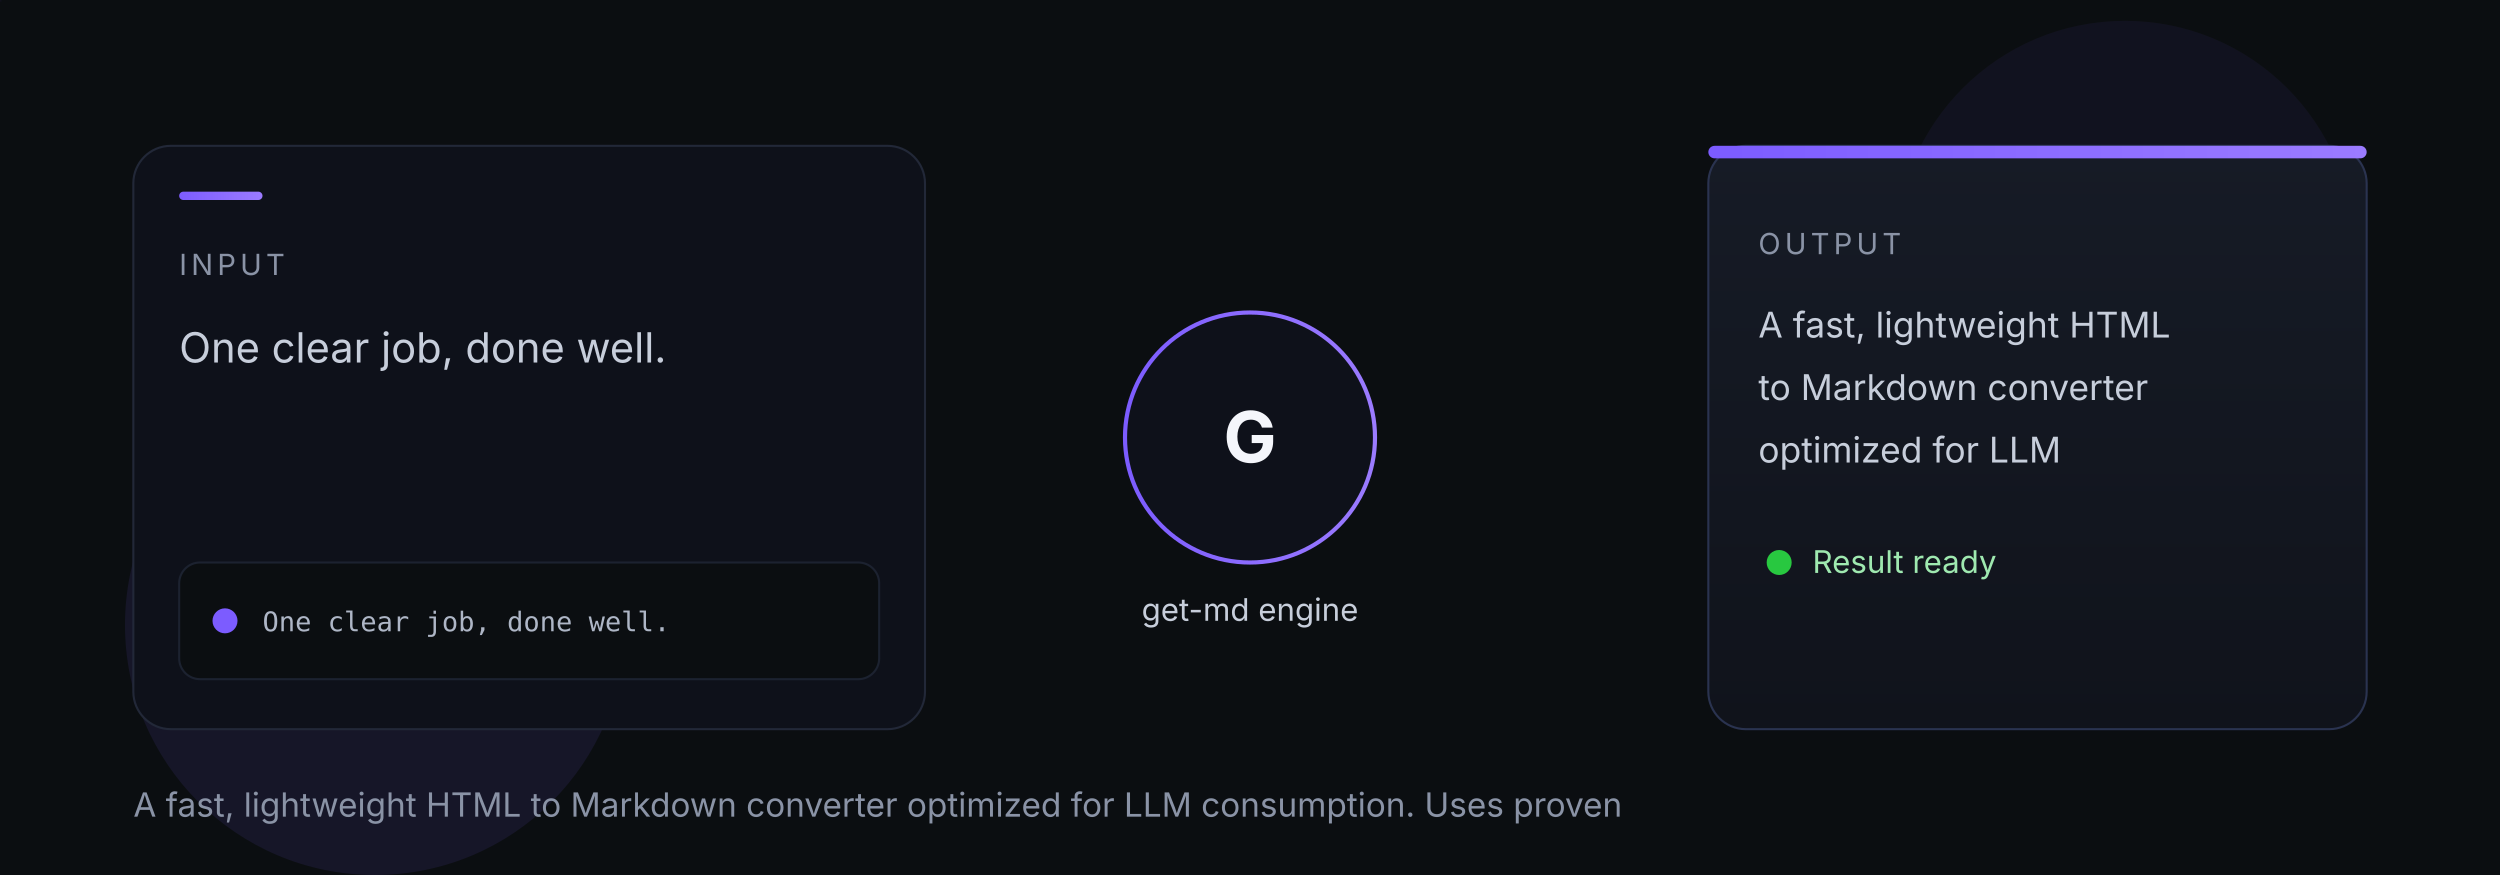
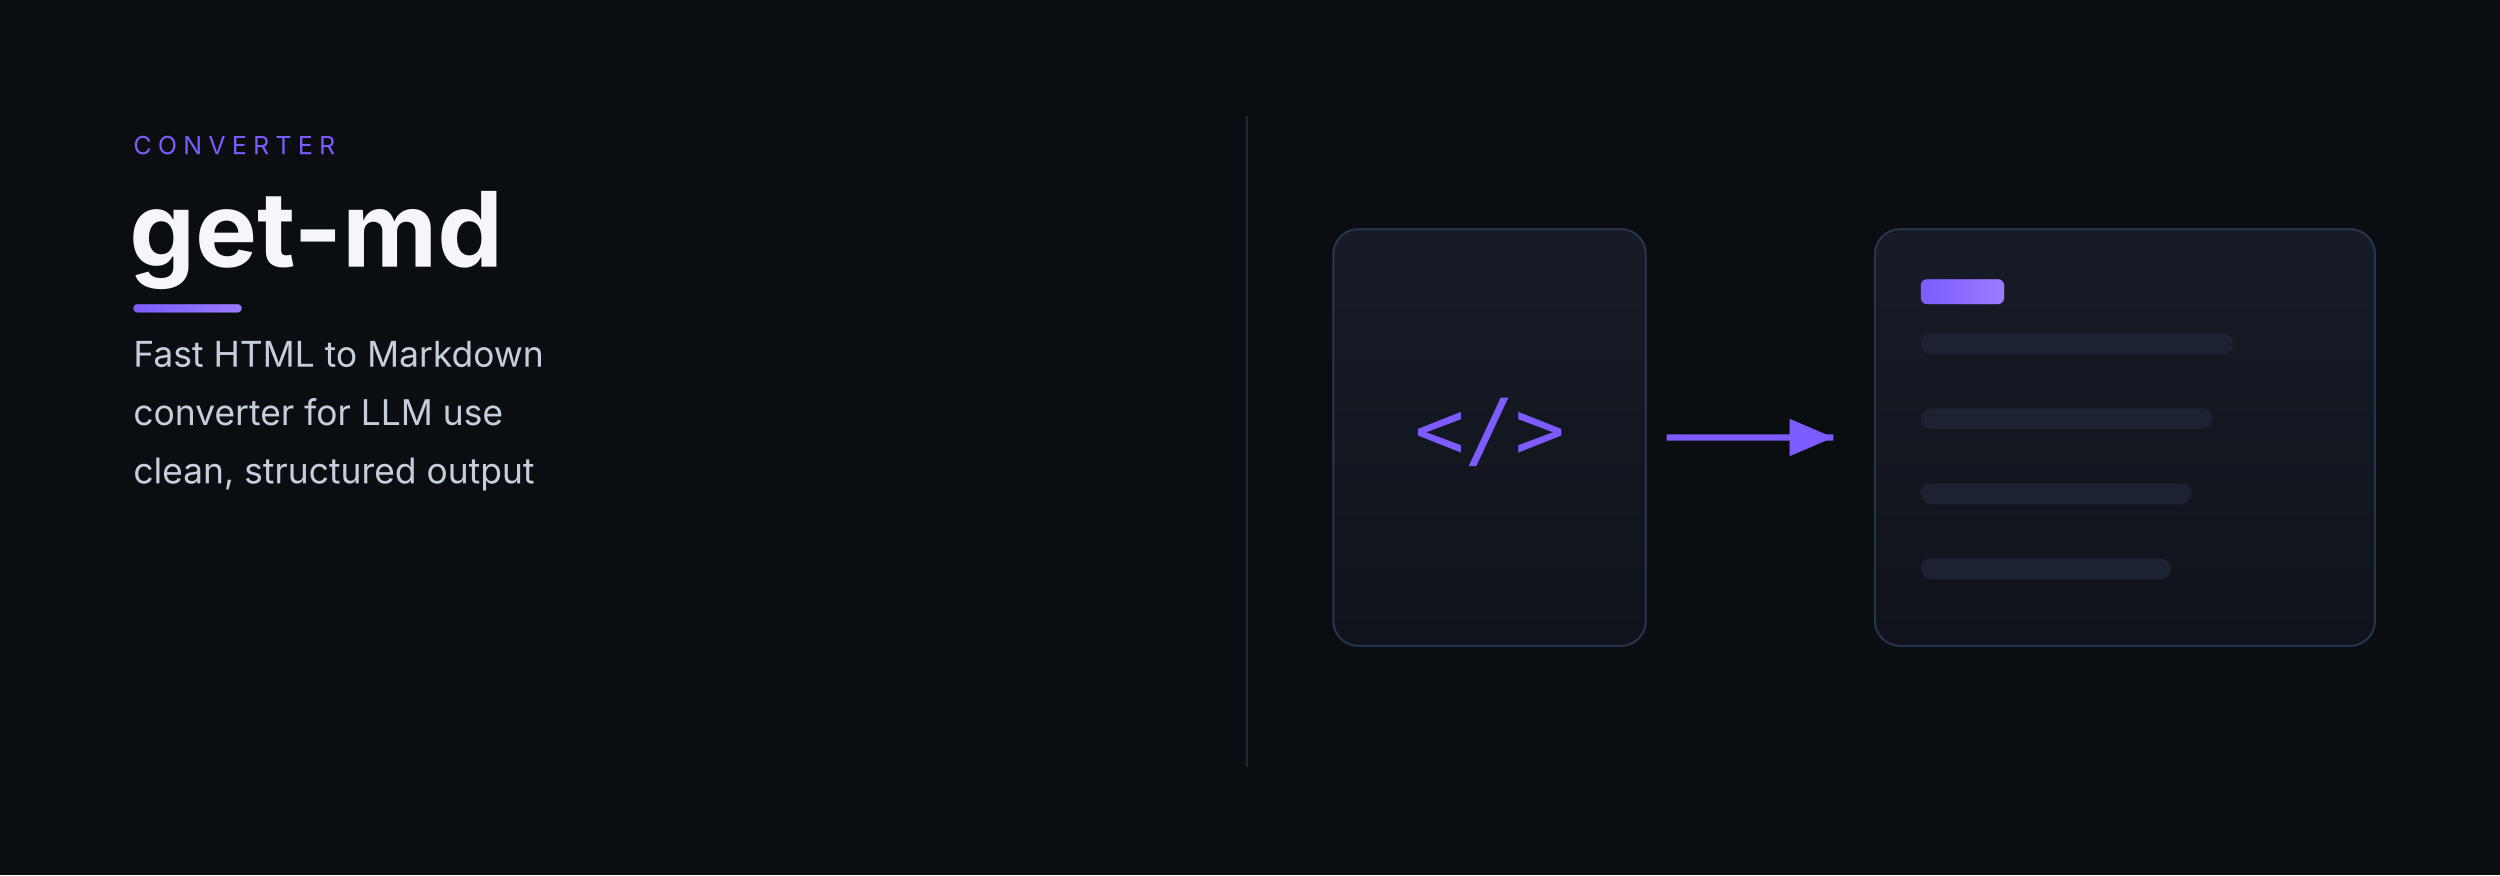
<svg xmlns="http://www.w3.org/2000/svg" width="1200" height="420" viewBox="0 0 1200 420" role="img" aria-labelledby="title desc">
  <defs>
-     <radialGradient id="glow" cx="0.32" cy="0.42" r="0.75" gradientUnits="userSpaceOnUse">
+     <radialGradient id="bg" cx="0.32" cy="0.42" r="0.95" gradientUnits="userSpaceOnUse">
      <stop offset="0" stop-color="#15101F" />
      <stop offset="0.55" stop-color="#0C0F16" />
      <stop offset="1" stop-color="#0B0E11" />
    </radialGradient>
-     <linearGradient id="accent" x1="0" y1="0" x2="1" y2="0">
+     <linearGradient id="acc" x1="0" y1="0" x2="1" y2="0">
      <stop offset="0" stop-color="#7C5CFF" />
      <stop offset="1" stop-color="#9B7BFF" />
    </linearGradient>
-     <linearGradient id="card" x1="0" y1="0" x2="0" y2="1">
+     <linearGradient id="panel" x1="0" y1="0" x2="0" y2="1">
      <stop offset="0" stop-color="#161B26" />
      <stop offset="1" stop-color="#10131B" />
    </linearGradient>
  </defs>
-   <rect width="1200" height="420" fill="url(#glow)" />
-   <circle cx="180" cy="300" r="120" fill="#7C5CFF" opacity="0.10" />
-   <circle cx="1020" cy="120" r="110" fill="#7C5CFF" opacity="0.06" />
-   <g transform="translate(64 70)">
-     <rect x="0" y="0" width="380" height="280" rx="18" fill="#0E111A" stroke="#222838" />
-     <rect x="22" y="22" width="40" height="4" rx="2" fill="url(#accent)" />
-     <text x="22" y="62" font-family="-apple-system, BlinkMacSystemFont, Segoe UI, sans-serif" font-size="14" letter-spacing="2" fill="#8A93A6">INPUT</text>
-     <text x="22" y="104" font-family="-apple-system, BlinkMacSystemFont, Segoe UI, sans-serif" font-size="20" fill="#C7CEDB">One clear job, done well.</text>
-     <g transform="translate(22 200)">
-       <rect width="336" height="56" rx="10" fill="#0B0E11" stroke="#1C2230" />
-       <circle cx="22" cy="28" r="6" fill="#7C5CFF" />
-       <text x="40" y="33" font-family="ui-monospace, SFMono-Regular, Menlo, monospace" font-size="13" fill="#AEB6C6">One clear job, done well.</text>
-     </g>
-   </g>
-   <g transform="translate(540 150)">
-     <circle cx="60" cy="60" r="60" fill="#0E111A" stroke="url(#accent)" stroke-width="2" />
-     <text x="60" y="72" text-anchor="middle" font-family="-apple-system, BlinkMacSystemFont, Segoe UI, sans-serif" font-size="34" font-weight="700" fill="#F4F6FB">G</text>
-     <text x="60" y="148" text-anchor="middle" font-family="-apple-system, BlinkMacSystemFont, Segoe UI, sans-serif" font-size="15" fill="#C7CEDB">get-md engine</text>
-   </g>
-   <g transform="translate(820 70)">
-     <rect x="0" y="0" width="316" height="280" rx="18" fill="url(#card)" stroke="#2A3350" />
-     <rect x="0" y="0" width="316" height="6" rx="3" fill="url(#accent)" />
-     <text x="24" y="52" font-family="-apple-system, BlinkMacSystemFont, Segoe UI, sans-serif" font-size="14" letter-spacing="2" fill="#8A93A6">OUTPUT</text>
-     <text x="24" y="92" font-family="-apple-system, BlinkMacSystemFont, Segoe UI, sans-serif" font-size="17" fill="#C7CEDB">A fast, lightweight HTML</text>
-     <text x="24" y="122" font-family="-apple-system, BlinkMacSystemFont, Segoe UI, sans-serif" font-size="17" fill="#C7CEDB">to Markdown converter</text>
-     <text x="24" y="152" font-family="-apple-system, BlinkMacSystemFont, Segoe UI, sans-serif" font-size="17" fill="#C7CEDB">optimized for LLM</text>
-     <circle cx="34" cy="200" r="6" fill="#28C840" />
-     <text x="50" y="205" font-family="-apple-system, BlinkMacSystemFont, Segoe UI, sans-serif" font-size="15" fill="#9FE9B0">Result ready</text>
-   </g>
-   <text x="64" y="392" font-family="-apple-system, BlinkMacSystemFont, Segoe UI, sans-serif" font-size="16" fill="#8A93A6">A fast, lightweight HTML to Markdown converter optimized for LLM consumption. Uses proven </text>
+   <rect width="1200" height="420" fill="url(#bg)" />
+   <rect x="598" y="56" width="1" height="312" fill="#222838" />
+   <text x="64" y="74" font-family="-apple-system,BlinkMacSystemFont,Segoe UI,sans-serif" font-size="12" letter-spacing="3" fill="#7C5CFF">CONVERTER</text>
+   <text x="62" y="128" font-family="-apple-system,BlinkMacSystemFont,Segoe UI,sans-serif" font-size="50" font-weight="700" fill="#F4F6FB">get-md</text>
+   <rect x="64" y="146" width="52" height="4" rx="2" fill="url(#acc)" />
+   <text x="64" y="176" font-family="-apple-system,BlinkMacSystemFont,Segoe UI,sans-serif" font-size="17" fill="#C7CEDB">Fast HTML to Markdown</text>
+   <text x="64" y="204" font-family="-apple-system,BlinkMacSystemFont,Segoe UI,sans-serif" font-size="17" fill="#C7CEDB">converter for LLM use</text>
+   <text x="64" y="232" font-family="-apple-system,BlinkMacSystemFont,Segoe UI,sans-serif" font-size="17" fill="#C7CEDB">clean, structured output</text>
+   <defs>
+     <marker id="ah3" markerWidth="10" markerHeight="10" refX="7" refY="3" orient="auto">
+       <path d="M0 0 L7 3 L0 6 Z" fill="#7C5CFF" />
+     </marker>
+   </defs>
+   <rect x="640" y="110" width="150" height="200" rx="12" fill="url(#panel)" stroke="#2A3350" />
+   <text x="715" y="220" text-anchor="middle" font-family="ui-monospace,SFMono-Regular,Menlo,monospace" font-size="40" fill="#7C5CFF">&lt;/&gt;</text>
+   <path d="M800 210 L880 210" stroke="#7C5CFF" stroke-width="3" marker-end="url(#ah3)" />
+   <rect x="900" y="110" width="240" height="200" rx="12" fill="url(#panel)" stroke="#2A3350" />
+   <rect x="922" y="134" width="40" height="12" rx="3" fill="url(#acc)" />
+   <rect x="922" y="160" width="150" height="10" rx="5" fill="#1C2230" />
+   <rect x="922" y="196" width="140" height="10" rx="5" fill="#1C2230" />
+   <rect x="922" y="232" width="130" height="10" rx="5" fill="#1C2230" />
+   <rect x="922" y="268" width="120" height="10" rx="5" fill="#1C2230" />
</svg>
